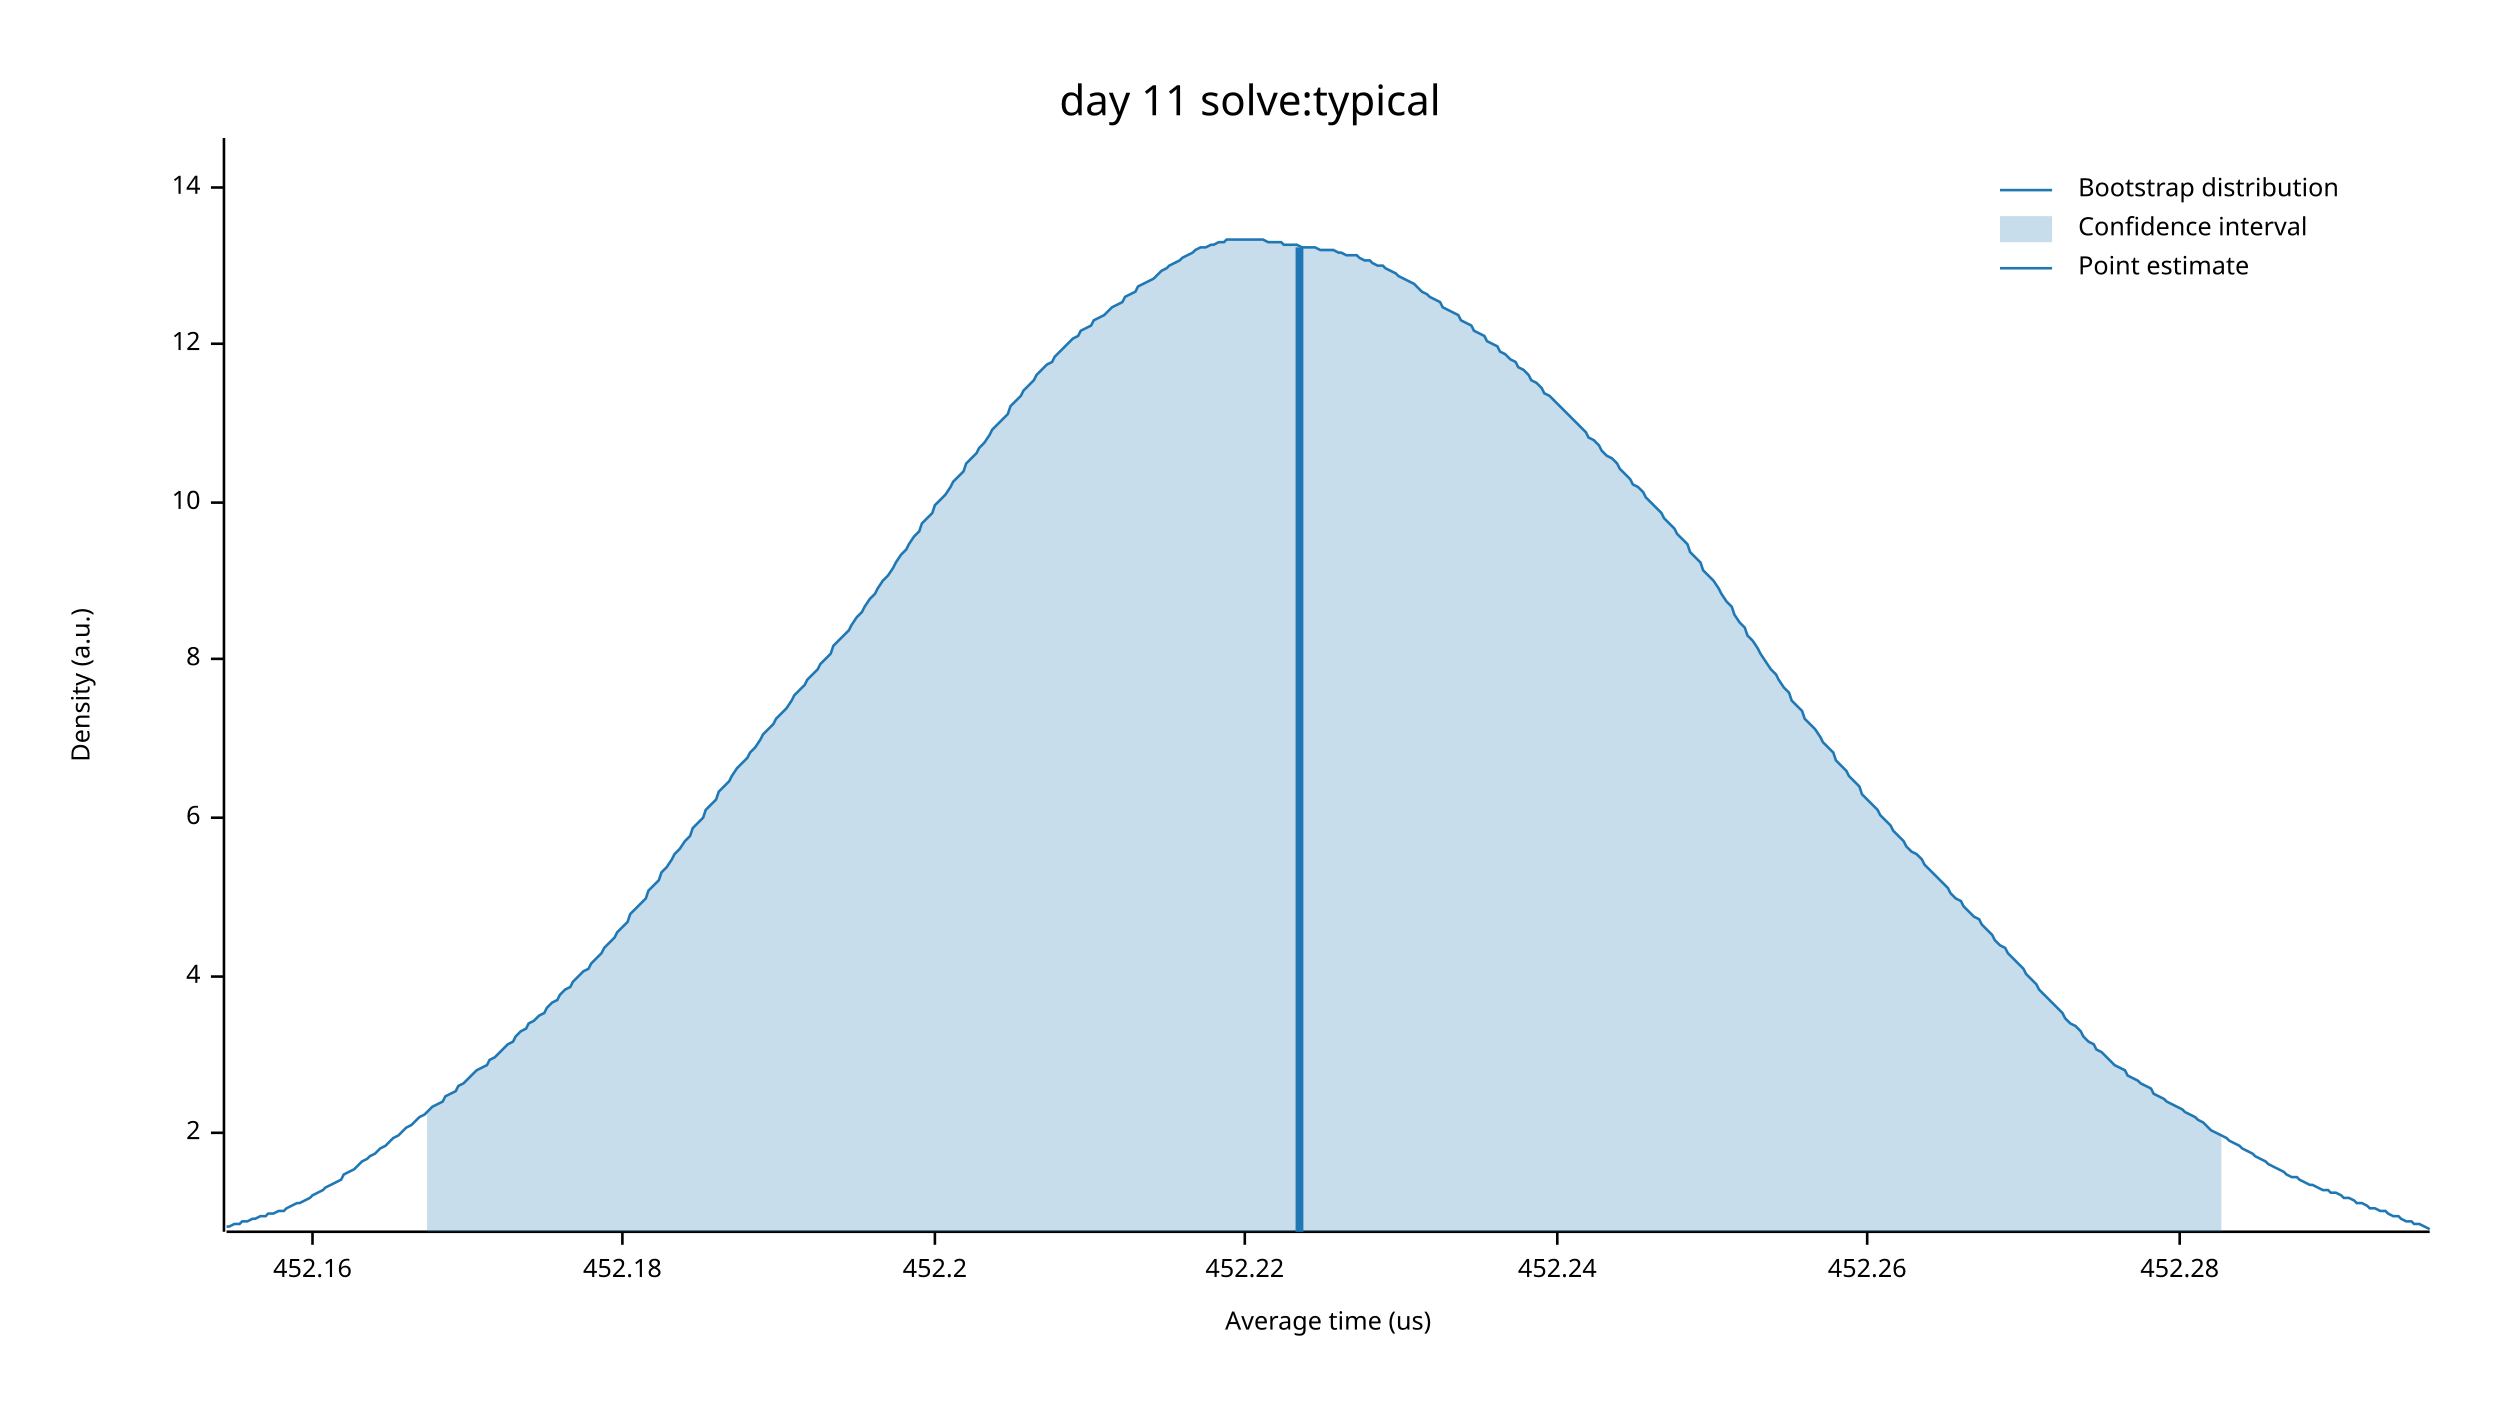
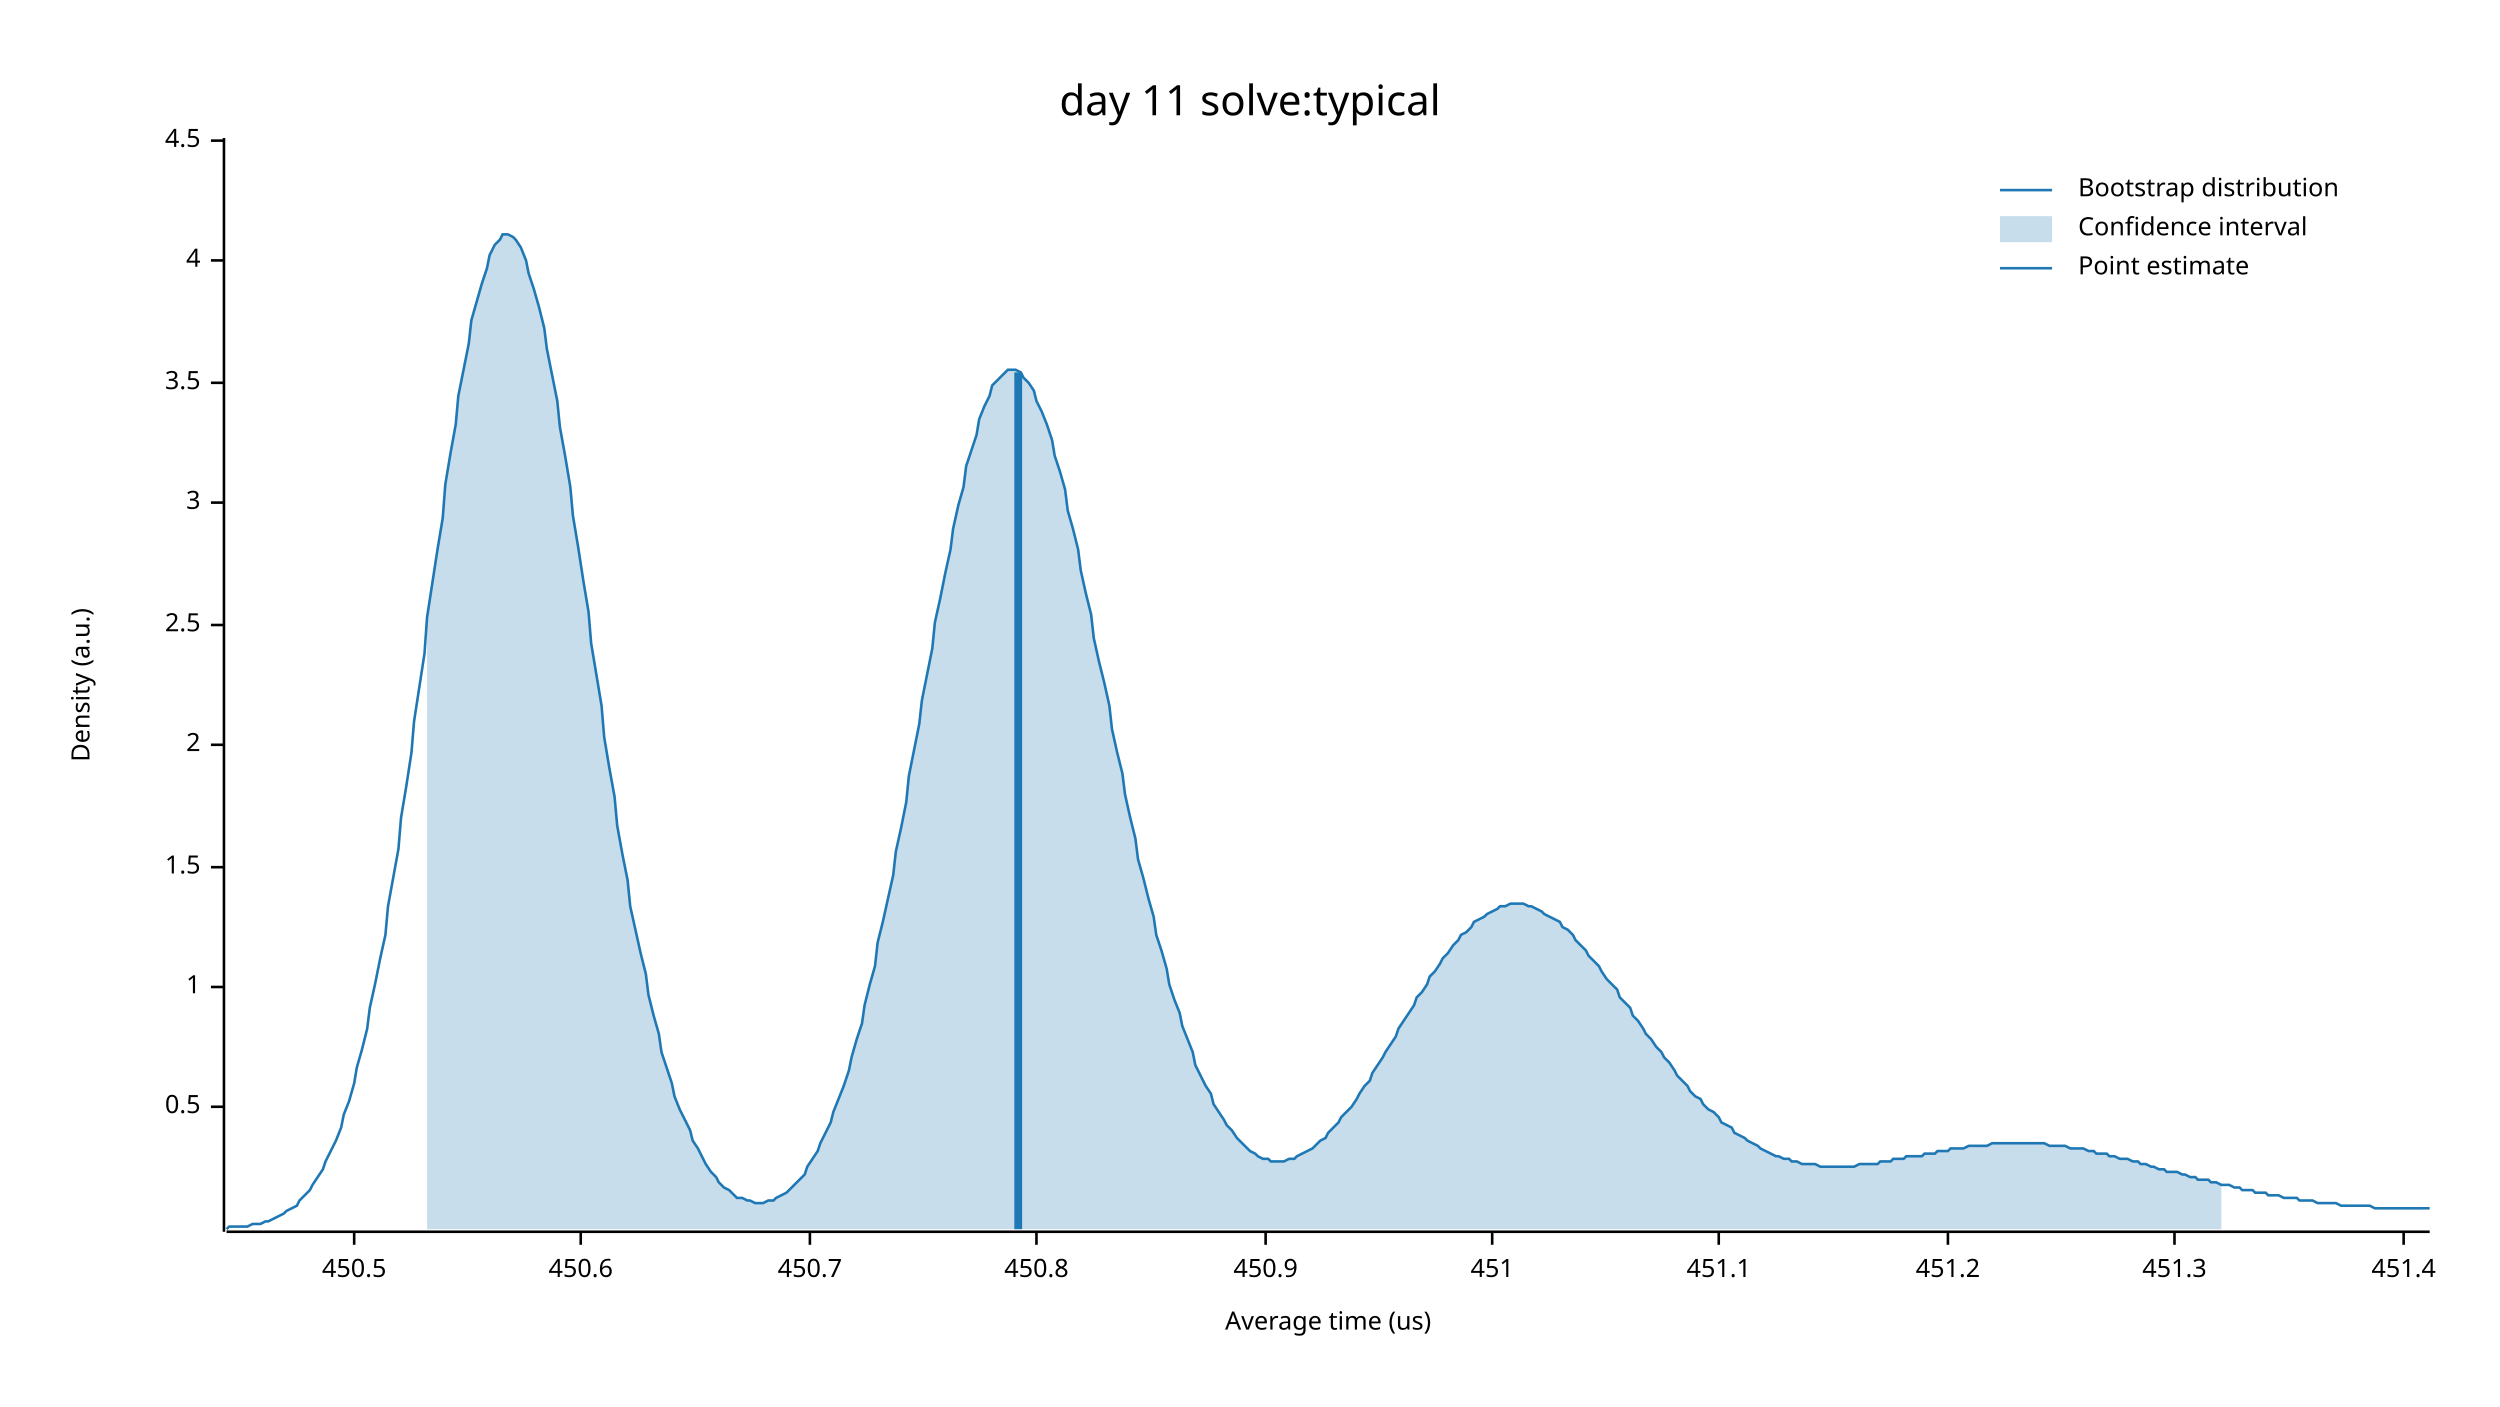
<svg xmlns="http://www.w3.org/2000/svg" width="960" height="540" viewBox="0 0 960 540">
  <text x="480" y="32" dy="0.76em" text-anchor="middle" font-family="sans-serif" font-size="16.129" opacity="1" fill="#000000">
day 11 solve:typical
</text>
  <text x="27" y="263" dy="0.76em" text-anchor="middle" font-family="sans-serif" font-size="9.677" opacity="1" fill="#000000" transform="rotate(270, 27, 263)">
Density (a.u.)
</text>
  <text x="510" y="513" dy="-0.5ex" text-anchor="middle" font-family="sans-serif" font-size="9.677" opacity="1" fill="#000000">
Average time (us)
</text>
  <polyline fill="none" opacity="1" stroke="#000000" stroke-width="1" points="86,53 86,473 " />
-   <text x="77" y="435" dy="0.5ex" text-anchor="end" font-family="sans-serif" font-size="9.677" opacity="1" fill="#000000">
+   <text x="77" y="425" dy="0.5ex" text-anchor="end" font-family="sans-serif" font-size="9.677" opacity="1" fill="#000000">
+ 0.5
+ </text>
+   <polyline fill="none" opacity="1" stroke="#000000" stroke-width="1" points="81,425 86,425 " />
+   <text x="77" y="379" dy="0.5ex" text-anchor="end" font-family="sans-serif" font-size="9.677" opacity="1" fill="#000000">
+ 1
+ </text>
+   <polyline fill="none" opacity="1" stroke="#000000" stroke-width="1" points="81,379 86,379 " />
+   <text x="77" y="333" dy="0.5ex" text-anchor="end" font-family="sans-serif" font-size="9.677" opacity="1" fill="#000000">
+ 1.5
+ </text>
+   <polyline fill="none" opacity="1" stroke="#000000" stroke-width="1" points="81,333 86,333 " />
+   <text x="77" y="286" dy="0.5ex" text-anchor="end" font-family="sans-serif" font-size="9.677" opacity="1" fill="#000000">
2
</text>
-   <polyline fill="none" opacity="1" stroke="#000000" stroke-width="1" points="81,435 86,435 " />
-   <text x="77" y="375" dy="0.5ex" text-anchor="end" font-family="sans-serif" font-size="9.677" opacity="1" fill="#000000">
+   <polyline fill="none" opacity="1" stroke="#000000" stroke-width="1" points="81,286 86,286 " />
+   <text x="77" y="240" dy="0.5ex" text-anchor="end" font-family="sans-serif" font-size="9.677" opacity="1" fill="#000000">
+ 2.5
+ </text>
+   <polyline fill="none" opacity="1" stroke="#000000" stroke-width="1" points="81,240 86,240 " />
+   <text x="77" y="193" dy="0.5ex" text-anchor="end" font-family="sans-serif" font-size="9.677" opacity="1" fill="#000000">
+ 3
+ </text>
+   <polyline fill="none" opacity="1" stroke="#000000" stroke-width="1" points="81,193 86,193 " />
+   <text x="77" y="147" dy="0.5ex" text-anchor="end" font-family="sans-serif" font-size="9.677" opacity="1" fill="#000000">
+ 3.5
+ </text>
+   <polyline fill="none" opacity="1" stroke="#000000" stroke-width="1" points="81,147 86,147 " />
+   <text x="77" y="100" dy="0.5ex" text-anchor="end" font-family="sans-serif" font-size="9.677" opacity="1" fill="#000000">
4
</text>
-   <polyline fill="none" opacity="1" stroke="#000000" stroke-width="1" points="81,375 86,375 " />
-   <text x="77" y="314" dy="0.5ex" text-anchor="end" font-family="sans-serif" font-size="9.677" opacity="1" fill="#000000">
- 6
+   <polyline fill="none" opacity="1" stroke="#000000" stroke-width="1" points="81,100 86,100 " />
+   <text x="77" y="54" dy="0.5ex" text-anchor="end" font-family="sans-serif" font-size="9.677" opacity="1" fill="#000000">
+ 4.5
</text>
-   <polyline fill="none" opacity="1" stroke="#000000" stroke-width="1" points="81,314 86,314 " />
-   <text x="77" y="253" dy="0.5ex" text-anchor="end" font-family="sans-serif" font-size="9.677" opacity="1" fill="#000000">
- 8
+   <polyline fill="none" opacity="1" stroke="#000000" stroke-width="1" points="81,54 86,54 " />
+   <polyline fill="none" opacity="1" stroke="#000000" stroke-width="1" points="87,473 933,473 " />
+   <text x="136" y="483" dy="0.76em" text-anchor="middle" font-family="sans-serif" font-size="9.677" opacity="1" fill="#000000">
+ 450.5
</text>
-   <polyline fill="none" opacity="1" stroke="#000000" stroke-width="1" points="81,253 86,253 " />
-   <text x="77" y="193" dy="0.5ex" text-anchor="end" font-family="sans-serif" font-size="9.677" opacity="1" fill="#000000">
- 10
+   <polyline fill="none" opacity="1" stroke="#000000" stroke-width="1" points="136,473 136,478 " />
+   <text x="223" y="483" dy="0.76em" text-anchor="middle" font-family="sans-serif" font-size="9.677" opacity="1" fill="#000000">
+ 450.6
</text>
-   <polyline fill="none" opacity="1" stroke="#000000" stroke-width="1" points="81,193 86,193 " />
-   <text x="77" y="132" dy="0.5ex" text-anchor="end" font-family="sans-serif" font-size="9.677" opacity="1" fill="#000000">
- 12
+   <polyline fill="none" opacity="1" stroke="#000000" stroke-width="1" points="223,473 223,478 " />
+   <text x="311" y="483" dy="0.76em" text-anchor="middle" font-family="sans-serif" font-size="9.677" opacity="1" fill="#000000">
+ 450.7
</text>
-   <polyline fill="none" opacity="1" stroke="#000000" stroke-width="1" points="81,132 86,132 " />
-   <text x="77" y="72" dy="0.5ex" text-anchor="end" font-family="sans-serif" font-size="9.677" opacity="1" fill="#000000">
- 14
+   <polyline fill="none" opacity="1" stroke="#000000" stroke-width="1" points="311,473 311,478 " />
+   <text x="398" y="483" dy="0.76em" text-anchor="middle" font-family="sans-serif" font-size="9.677" opacity="1" fill="#000000">
+ 450.8
</text>
-   <polyline fill="none" opacity="1" stroke="#000000" stroke-width="1" points="81,72 86,72 " />
-   <polyline fill="none" opacity="1" stroke="#000000" stroke-width="1" points="87,473 933,473 " />
-   <text x="120" y="483" dy="0.76em" text-anchor="middle" font-family="sans-serif" font-size="9.677" opacity="1" fill="#000000">
- 452.16
+   <polyline fill="none" opacity="1" stroke="#000000" stroke-width="1" points="398,473 398,478 " />
+   <text x="486" y="483" dy="0.76em" text-anchor="middle" font-family="sans-serif" font-size="9.677" opacity="1" fill="#000000">
+ 450.9
</text>
-   <polyline fill="none" opacity="1" stroke="#000000" stroke-width="1" points="120,473 120,478 " />
-   <text x="239" y="483" dy="0.76em" text-anchor="middle" font-family="sans-serif" font-size="9.677" opacity="1" fill="#000000">
- 452.18
+   <polyline fill="none" opacity="1" stroke="#000000" stroke-width="1" points="486,473 486,478 " />
+   <text x="573" y="483" dy="0.76em" text-anchor="middle" font-family="sans-serif" font-size="9.677" opacity="1" fill="#000000">
+ 451
</text>
-   <polyline fill="none" opacity="1" stroke="#000000" stroke-width="1" points="239,473 239,478 " />
-   <text x="359" y="483" dy="0.76em" text-anchor="middle" font-family="sans-serif" font-size="9.677" opacity="1" fill="#000000">
- 452.2
+   <polyline fill="none" opacity="1" stroke="#000000" stroke-width="1" points="573,473 573,478 " />
+   <text x="660" y="483" dy="0.76em" text-anchor="middle" font-family="sans-serif" font-size="9.677" opacity="1" fill="#000000">
+ 451.1
</text>
-   <polyline fill="none" opacity="1" stroke="#000000" stroke-width="1" points="359,473 359,478 " />
-   <text x="478" y="483" dy="0.76em" text-anchor="middle" font-family="sans-serif" font-size="9.677" opacity="1" fill="#000000">
- 452.22
+   <polyline fill="none" opacity="1" stroke="#000000" stroke-width="1" points="660,473 660,478 " />
+   <text x="748" y="483" dy="0.76em" text-anchor="middle" font-family="sans-serif" font-size="9.677" opacity="1" fill="#000000">
+ 451.2
</text>
-   <polyline fill="none" opacity="1" stroke="#000000" stroke-width="1" points="478,473 478,478 " />
-   <text x="598" y="483" dy="0.76em" text-anchor="middle" font-family="sans-serif" font-size="9.677" opacity="1" fill="#000000">
- 452.24
+   <polyline fill="none" opacity="1" stroke="#000000" stroke-width="1" points="748,473 748,478 " />
+   <text x="835" y="483" dy="0.76em" text-anchor="middle" font-family="sans-serif" font-size="9.677" opacity="1" fill="#000000">
+ 451.3
</text>
-   <polyline fill="none" opacity="1" stroke="#000000" stroke-width="1" points="598,473 598,478 " />
-   <text x="717" y="483" dy="0.76em" text-anchor="middle" font-family="sans-serif" font-size="9.677" opacity="1" fill="#000000">
- 452.26
+   <polyline fill="none" opacity="1" stroke="#000000" stroke-width="1" points="835,473 835,478 " />
+   <text x="923" y="483" dy="0.76em" text-anchor="middle" font-family="sans-serif" font-size="9.677" opacity="1" fill="#000000">
+ 451.4
</text>
-   <polyline fill="none" opacity="1" stroke="#000000" stroke-width="1" points="717,473 717,478 " />
-   <text x="837" y="483" dy="0.76em" text-anchor="middle" font-family="sans-serif" font-size="9.677" opacity="1" fill="#000000">
- 452.28
- </text>
-   <polyline fill="none" opacity="1" stroke="#000000" stroke-width="1" points="837,473 837,478 " />
-   <polyline fill="none" opacity="1" stroke="#1F78B4" stroke-width="1" points="87,471 88,471 90,470 92,470 93,469 95,469 97,468 98,468 100,467 102,467 103,466 105,466 107,465 109,465 110,464 112,463 114,462 115,462 117,461 119,460 120,459 122,458 124,457 125,456 127,455 129,454 131,453 132,451 134,450 136,449 137,448 139,446 141,445 142,444 144,443 146,441 148,440 149,439 151,437 153,436 154,435 156,433 158,432 159,431 161,429 163,428 164,427 166,425 168,424 170,423 171,421 173,420 175,419 176,417 178,416 180,414 181,413 183,411 185,410 187,409 188,407 190,406 192,404 193,403 195,401 197,400 198,398 200,396 202,395 203,393 205,392 207,390 209,389 210,387 212,385 214,384 215,382 217,380 219,379 220,377 222,375 224,373 226,372 227,370 229,368 231,366 232,364 234,362 236,360 237,358 239,356 241,354 242,351 244,349 246,347 248,345 249,342 251,340 253,338 254,335 256,333 258,330 259,328 261,326 263,323 265,321 266,318 268,316 270,314 271,311 273,309 275,307 276,304 278,302 280,300 281,298 283,295 285,293 287,291 288,289 290,287 292,284 293,282 295,280 297,278 298,276 300,274 302,272 304,269 305,267 307,265 309,263 310,261 312,259 314,257 315,255 317,253 319,251 320,248 322,246 324,244 326,242 327,240 329,237 331,235 332,233 334,230 336,228 337,226 339,223 341,221 343,218 344,216 346,213 348,211 349,209 351,206 353,204 354,201 356,199 358,197 359,194 361,192 363,190 365,187 366,185 368,183 370,181 371,178 373,176 375,174 376,172 378,170 380,167 381,165 383,163 385,161 387,159 388,156 390,154 392,152 393,150 395,148 397,146 398,144 400,142 402,140 404,139 405,137 407,135 409,133 410,132 412,130 414,129 415,127 417,126 419,125 420,123 422,122 424,121 426,119 427,118 429,117 431,116 432,114 434,113 436,112 437,110 439,109 441,108 443,107 444,106 446,104 448,103 449,102 451,101 453,100 454,99 456,98 458,97 459,96 461,95 463,95 465,94 466,94 468,93 470,93 471,92 473,92 475,92 476,92 478,92 480,92 482,92 483,92 485,92 487,93 488,93 490,93 492,93 493,94 495,94 497,94 498,94 500,95 502,95 504,95 505,95 507,96 509,96 510,96 512,96 514,97 515,97 517,98 519,98 521,98 522,99 524,100 526,100 527,101 529,102 531,102 532,103 534,104 536,105 537,106 539,107 541,108 543,109 544,110 546,112 548,113 549,114 551,115 553,116 554,118 556,119 558,120 560,121 561,123 563,124 565,125 566,127 568,128 570,129 571,131 573,132 575,133 576,135 578,136 580,138 582,139 583,141 585,142 587,144 588,146 590,147 592,149 593,151 595,152 597,154 599,156 600,157 602,159 604,161 605,162 607,164 609,166 610,168 612,169 614,171 615,173 617,175 619,176 621,178 622,180 624,182 626,184 627,186 629,187 631,189 632,191 634,193 636,195 638,197 639,199 641,201 643,203 644,205 646,207 648,209 649,212 651,214 653,216 654,219 656,221 658,223 660,226 661,228 663,231 665,233 666,236 668,239 670,241 671,244 673,246 675,249 676,251 678,254 680,257 682,259 683,261 685,264 687,266 688,269 690,271 692,273 693,276 695,278 697,280 699,283 700,285 702,287 704,289 705,292 707,294 709,296 710,298 712,300 714,302 715,305 717,307 719,309 721,311 722,313 724,315 726,317 727,319 729,321 731,323 732,325 734,327 736,328 738,330 739,332 741,334 743,336 744,337 746,339 748,341 749,343 751,345 753,346 754,348 756,350 758,352 760,353 761,355 763,357 765,359 766,361 768,363 770,364 771,366 773,368 775,370 777,372 778,374 780,376 782,378 783,380 785,382 787,384 788,385 790,387 792,389 793,391 795,393 797,394 799,396 800,398 802,400 804,401 805,403 807,404 809,406 810,407 812,409 814,410 816,411 817,413 819,414 821,415 822,416 824,417 826,418 827,420 829,421 831,422 832,423 834,424 836,425 838,426 839,427 841,428 843,429 844,430 846,431 848,433 849,434 851,435 853,436 855,437 856,438 858,439 860,440 861,441 863,442 865,443 866,444 868,445 870,446 871,447 873,448 875,449 877,450 878,451 880,452 882,452 883,453 885,454 887,455 888,455 890,456 892,457 894,457 895,458 897,458 899,459 900,460 902,460 904,461 905,462 907,462 909,463 910,464 912,464 914,465 916,465 917,466 919,467 921,467 922,468 924,469 926,469 927,470 929,470 931,471 933,472 " />
-   <polygon opacity="0.25" fill="#1F78B4" points="164,427 166,425 168,424 170,423 171,421 173,420 175,419 176,417 178,416 180,414 181,413 183,411 185,410 187,409 188,407 190,406 192,404 193,403 195,401 197,400 198,398 200,396 202,395 203,393 205,392 207,390 209,389 210,387 212,385 214,384 215,382 217,380 219,379 220,377 222,375 224,373 226,372 227,370 229,368 231,366 232,364 234,362 236,360 237,358 239,356 241,354 242,351 244,349 246,347 248,345 249,342 251,340 253,338 254,335 256,333 258,330 259,328 261,326 263,323 265,321 266,318 268,316 270,314 271,311 273,309 275,307 276,304 278,302 280,300 281,298 283,295 285,293 287,291 288,289 290,287 292,284 293,282 295,280 297,278 298,276 300,274 302,272 304,269 305,267 307,265 309,263 310,261 312,259 314,257 315,255 317,253 319,251 320,248 322,246 324,244 326,242 327,240 329,237 331,235 332,233 334,230 336,228 337,226 339,223 341,221 343,218 344,216 346,213 348,211 349,209 351,206 353,204 354,201 356,199 358,197 359,194 361,192 363,190 365,187 366,185 368,183 370,181 371,178 373,176 375,174 376,172 378,170 380,167 381,165 383,163 385,161 387,159 388,156 390,154 392,152 393,150 395,148 397,146 398,144 400,142 402,140 404,139 405,137 407,135 409,133 410,132 412,130 414,129 415,127 417,126 419,125 420,123 422,122 424,121 426,119 427,118 429,117 431,116 432,114 434,113 436,112 437,110 439,109 441,108 443,107 444,106 446,104 448,103 449,102 451,101 453,100 454,99 456,98 458,97 459,96 461,95 463,95 465,94 466,94 468,93 470,93 471,92 473,92 475,92 476,92 478,92 480,92 482,92 483,92 485,92 487,93 488,93 490,93 492,93 493,94 495,94 497,94 498,94 500,95 502,95 504,95 505,95 507,96 509,96 510,96 512,96 514,97 515,97 517,98 519,98 521,98 522,99 524,100 526,100 527,101 529,102 531,102 532,103 534,104 536,105 537,106 539,107 541,108 543,109 544,110 546,112 548,113 549,114 551,115 553,116 554,118 556,119 558,120 560,121 561,123 563,124 565,125 566,127 568,128 570,129 571,131 573,132 575,133 576,135 578,136 580,138 582,139 583,141 585,142 587,144 588,146 590,147 592,149 593,151 595,152 597,154 599,156 600,157 602,159 604,161 605,162 607,164 609,166 610,168 612,169 614,171 615,173 617,175 619,176 621,178 622,180 624,182 626,184 627,186 629,187 631,189 632,191 634,193 636,195 638,197 639,199 641,201 643,203 644,205 646,207 648,209 649,212 651,214 653,216 654,219 656,221 658,223 660,226 661,228 663,231 665,233 666,236 668,239 670,241 671,244 673,246 675,249 676,251 678,254 680,257 682,259 683,261 685,264 687,266 688,269 690,271 692,273 693,276 695,278 697,280 699,283 700,285 702,287 704,289 705,292 707,294 709,296 710,298 712,300 714,302 715,305 717,307 719,309 721,311 722,313 724,315 726,317 727,319 729,321 731,323 732,325 734,327 736,328 738,330 739,332 741,334 743,336 744,337 746,339 748,341 749,343 751,345 753,346 754,348 756,350 758,352 760,353 761,355 763,357 765,359 766,361 768,363 770,364 771,366 773,368 775,370 777,372 778,374 780,376 782,378 783,380 785,382 787,384 788,385 790,387 792,389 793,391 795,393 797,394 799,396 800,398 802,400 804,401 805,403 807,404 809,406 810,407 812,409 814,410 816,411 817,413 819,414 821,415 822,416 824,417 826,418 827,420 829,421 831,422 832,423 834,424 836,425 838,426 839,427 841,428 843,429 844,430 846,431 848,433 849,434 851,435 853,436 853,473 164,473 " />
-   <polyline fill="none" opacity="1" stroke="#1F78B4" stroke-width="3" points="499,473 499,95 " />
+   <polyline fill="none" opacity="1" stroke="#000000" stroke-width="1" points="923,473 923,478 " />
+   <polyline fill="none" opacity="1" stroke="#1F78B4" stroke-width="1" points="87,472 88,471 90,471 92,471 93,471 95,471 97,470 98,470 100,470 102,469 103,469 105,468 107,467 109,466 110,465 112,464 114,463 115,461 117,459 119,457 120,455 122,452 124,449 125,446 127,442 129,438 131,433 132,428 134,423 136,416 137,410 139,403 141,395 142,387 144,378 146,368 148,359 149,348 151,337 153,326 154,314 156,302 158,289 159,277 161,264 163,251 164,237 166,224 168,211 170,199 171,186 173,174 175,163 176,152 178,142 180,132 181,123 183,116 185,109 187,103 188,98 190,94 192,92 193,90 195,90 197,91 198,92 200,95 202,100 203,105 205,111 207,118 209,126 210,134 212,144 214,154 215,164 217,175 219,187 220,198 222,210 224,223 226,235 227,247 229,259 231,271 232,283 234,295 236,306 237,317 239,328 241,338 242,348 244,357 246,366 248,374 249,382 251,390 253,397 254,404 256,410 258,416 259,421 261,426 263,430 265,434 266,438 268,441 270,445 271,447 273,450 275,452 276,454 278,456 280,457 281,458 283,460 285,460 287,461 288,461 290,462 292,462 293,462 295,461 297,461 298,460 300,459 302,458 304,456 305,455 307,453 309,451 310,448 312,445 314,442 315,439 317,435 319,431 320,427 322,422 324,417 326,411 327,406 329,399 331,393 332,386 334,378 336,371 337,362 339,354 341,345 343,336 344,327 346,318 348,308 349,298 351,288 353,278 354,269 356,259 358,249 359,239 361,230 363,220 365,211 366,203 368,194 370,187 371,179 373,173 375,167 376,161 378,156 380,152 381,148 383,146 385,144 387,142 388,142 390,142 392,143 393,145 395,147 397,150 398,154 400,158 402,163 404,169 405,175 407,181 409,188 410,196 412,203 414,211 415,219 417,228 419,236 420,245 422,254 424,262 426,271 427,280 429,289 431,297 432,305 434,314 436,322 437,330 439,337 441,345 443,352 444,359 446,365 448,372 449,378 451,384 453,389 454,394 456,399 458,404 459,409 461,413 463,417 465,420 466,424 468,427 470,430 471,432 473,434 475,437 476,438 478,440 480,442 482,443 483,444 485,445 487,445 488,446 490,446 492,446 493,446 495,445 497,445 498,444 500,443 502,442 504,441 505,440 507,438 509,437 510,435 512,433 514,431 515,429 517,427 519,425 521,422 522,420 524,417 526,415 527,412 529,409 531,406 532,404 534,401 536,398 537,395 539,392 541,389 543,386 544,383 546,381 548,378 549,375 551,373 553,370 554,368 556,366 558,363 560,361 561,359 563,358 565,356 566,354 568,353 570,352 571,351 573,350 575,349 576,348 578,348 580,347 582,347 583,347 585,347 587,348 588,348 590,349 592,350 593,351 595,352 597,353 599,354 600,356 602,357 604,359 605,361 607,363 609,365 610,367 612,369 614,371 615,373 617,376 619,378 621,380 622,383 624,385 626,387 627,390 629,392 631,395 632,397 634,399 636,402 638,404 639,406 641,408 643,411 644,413 646,415 648,417 649,419 651,421 653,422 654,424 656,426 658,427 660,429 661,431 663,432 665,433 666,435 668,436 670,437 671,438 673,439 675,440 676,441 678,442 680,443 682,444 683,444 685,445 687,445 688,446 690,446 692,447 693,447 695,447 697,447 699,448 700,448 702,448 704,448 705,448 707,448 709,448 710,448 712,448 714,447 715,447 717,447 719,447 721,447 722,446 724,446 726,446 727,445 729,445 731,445 732,444 734,444 736,444 738,444 739,443 741,443 743,443 744,442 746,442 748,442 749,441 751,441 753,441 754,441 756,440 758,440 760,440 761,440 763,440 765,439 766,439 768,439 770,439 771,439 773,439 775,439 777,439 778,439 780,439 782,439 783,439 785,439 787,440 788,440 790,440 792,440 793,440 795,441 797,441 799,441 800,441 802,442 804,442 805,443 807,443 809,443 810,444 812,444 814,445 816,445 817,445 819,446 821,446 822,447 824,447 826,448 827,448 829,449 831,449 832,450 834,450 836,450 838,451 839,451 841,452 843,452 844,453 846,453 848,453 849,454 851,454 853,455 855,455 856,455 858,456 860,456 861,457 863,457 865,457 866,458 868,458 870,458 871,459 873,459 875,459 877,460 878,460 880,460 882,460 883,461 885,461 887,461 888,461 890,462 892,462 894,462 895,462 897,462 899,463 900,463 902,463 904,463 905,463 907,463 909,463 910,463 912,464 914,464 916,464 917,464 919,464 921,464 922,464 924,464 926,464 927,464 929,464 931,464 933,464 " />
+   <polygon opacity="0.25" fill="#1F78B4" points="164,237 166,224 168,211 170,199 171,186 173,174 175,163 176,152 178,142 180,132 181,123 183,116 185,109 187,103 188,98 190,94 192,92 193,90 195,90 197,91 198,92 200,95 202,100 203,105 205,111 207,118 209,126 210,134 212,144 214,154 215,164 217,175 219,187 220,198 222,210 224,223 226,235 227,247 229,259 231,271 232,283 234,295 236,306 237,317 239,328 241,338 242,348 244,357 246,366 248,374 249,382 251,390 253,397 254,404 256,410 258,416 259,421 261,426 263,430 265,434 266,438 268,441 270,445 271,447 273,450 275,452 276,454 278,456 280,457 281,458 283,460 285,460 287,461 288,461 290,462 292,462 293,462 295,461 297,461 298,460 300,459 302,458 304,456 305,455 307,453 309,451 310,448 312,445 314,442 315,439 317,435 319,431 320,427 322,422 324,417 326,411 327,406 329,399 331,393 332,386 334,378 336,371 337,362 339,354 341,345 343,336 344,327 346,318 348,308 349,298 351,288 353,278 354,269 356,259 358,249 359,239 361,230 363,220 365,211 366,203 368,194 370,187 371,179 373,173 375,167 376,161 378,156 380,152 381,148 383,146 385,144 387,142 388,142 390,142 392,143 393,145 395,147 397,150 398,154 400,158 402,163 404,169 405,175 407,181 409,188 410,196 412,203 414,211 415,219 417,228 419,236 420,245 422,254 424,262 426,271 427,280 429,289 431,297 432,305 434,314 436,322 437,330 439,337 441,345 443,352 444,359 446,365 448,372 449,378 451,384 453,389 454,394 456,399 458,404 459,409 461,413 463,417 465,420 466,424 468,427 470,430 471,432 473,434 475,437 476,438 478,440 480,442 482,443 483,444 485,445 487,445 488,446 490,446 492,446 493,446 495,445 497,445 498,444 500,443 502,442 504,441 505,440 507,438 509,437 510,435 512,433 514,431 515,429 517,427 519,425 521,422 522,420 524,417 526,415 527,412 529,409 531,406 532,404 534,401 536,398 537,395 539,392 541,389 543,386 544,383 546,381 548,378 549,375 551,373 553,370 554,368 556,366 558,363 560,361 561,359 563,358 565,356 566,354 568,353 570,352 571,351 573,350 575,349 576,348 578,348 580,347 582,347 583,347 585,347 587,348 588,348 590,349 592,350 593,351 595,352 597,353 599,354 600,356 602,357 604,359 605,361 607,363 609,365 610,367 612,369 614,371 615,373 617,376 619,378 621,380 622,383 624,385 626,387 627,390 629,392 631,395 632,397 634,399 636,402 638,404 639,406 641,408 643,411 644,413 646,415 648,417 649,419 651,421 653,422 654,424 656,426 658,427 660,429 661,431 663,432 665,433 666,435 668,436 670,437 671,438 673,439 675,440 676,441 678,442 680,443 682,444 683,444 685,445 687,445 688,446 690,446 692,447 693,447 695,447 697,447 699,448 700,448 702,448 704,448 705,448 707,448 709,448 710,448 712,448 714,447 715,447 717,447 719,447 721,447 722,446 724,446 726,446 727,445 729,445 731,445 732,444 734,444 736,444 738,444 739,443 741,443 743,443 744,442 746,442 748,442 749,441 751,441 753,441 754,441 756,440 758,440 760,440 761,440 763,440 765,439 766,439 768,439 770,439 771,439 773,439 775,439 777,439 778,439 780,439 782,439 783,439 785,439 787,440 788,440 790,440 792,440 793,440 795,441 797,441 799,441 800,441 802,442 804,442 805,443 807,443 809,443 810,444 812,444 814,445 816,445 817,445 819,446 821,446 822,447 824,447 826,448 827,448 829,449 831,449 832,450 834,450 836,450 838,451 839,451 841,452 843,452 844,453 846,453 848,453 849,454 851,454 853,455 853,472 164,472 " />
+   <polyline fill="none" opacity="1" stroke="#1F78B4" stroke-width="3" points="391,472 391,143 " />
  <text x="798" y="68" dy="0.76em" text-anchor="start" font-family="sans-serif" font-size="9.677" opacity="1" fill="#000000">
Bootstrap distribution
</text>
  <text x="798" y="83" dy="0.76em" text-anchor="start" font-family="sans-serif" font-size="9.677" opacity="1" fill="#000000">
Confidence interval
</text>
  <text x="798" y="98" dy="0.76em" text-anchor="start" font-family="sans-serif" font-size="9.677" opacity="1" fill="#000000">
Point estimate
</text>
  <polyline fill="none" opacity="1" stroke="#1F78B4" stroke-width="1" points="768,73 788,73 " />
  <rect x="768" y="83" width="20" height="10" opacity="0.25" fill="#1F78B4" stroke="none" />
  <polyline fill="none" opacity="1" stroke="#1F78B4" stroke-width="1" points="768,103 788,103 " />
</svg>
